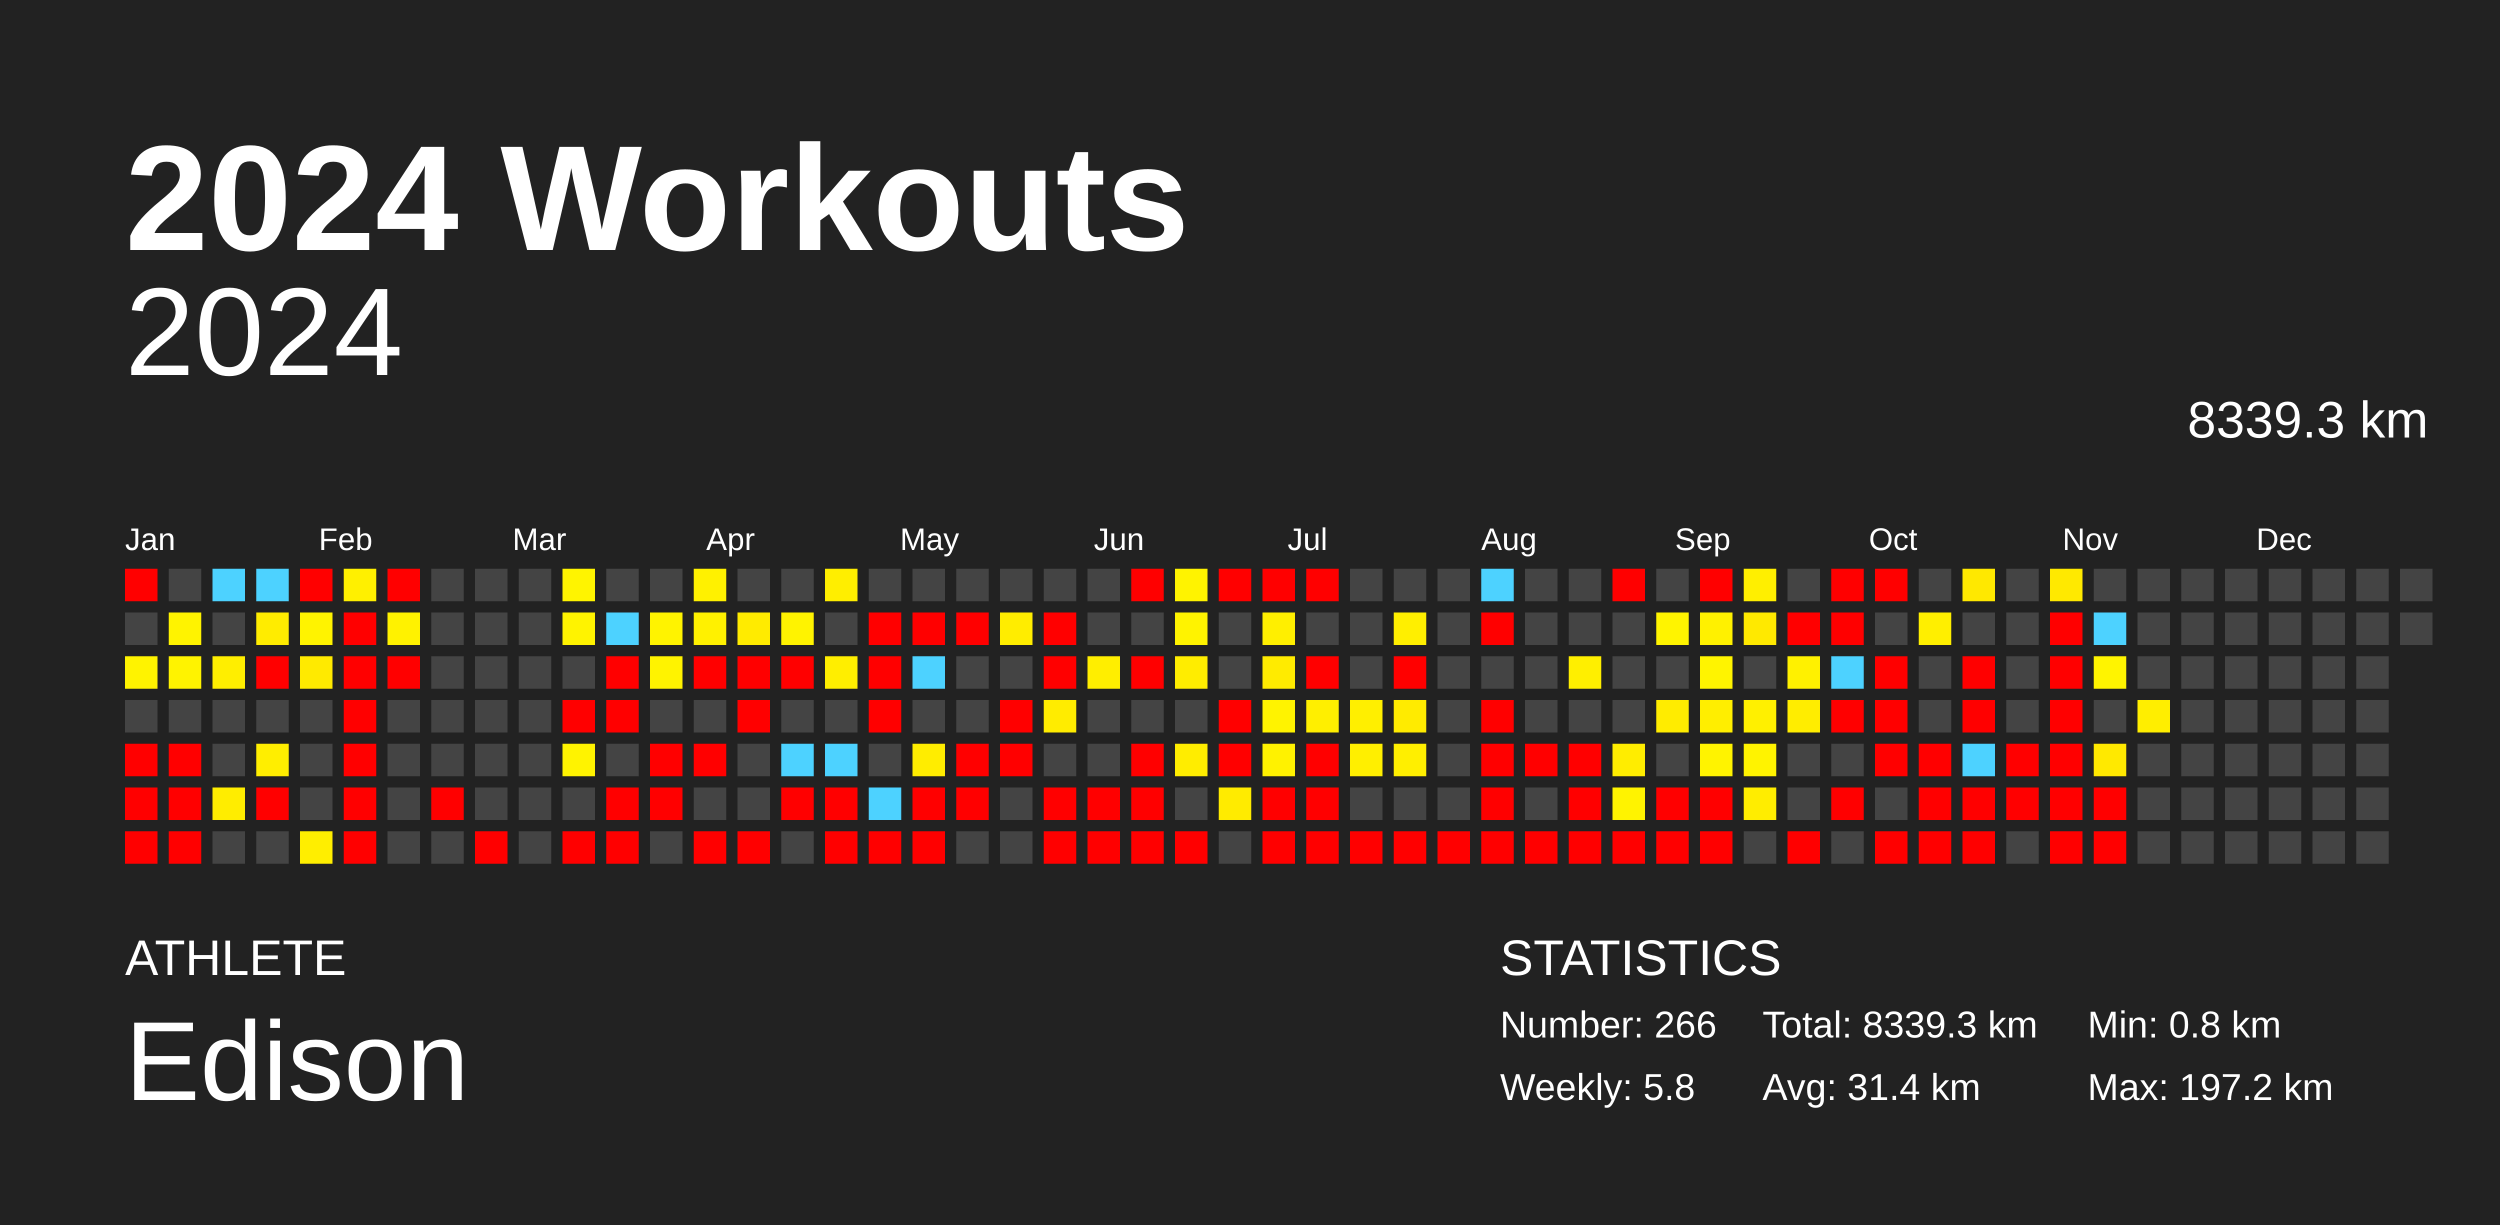
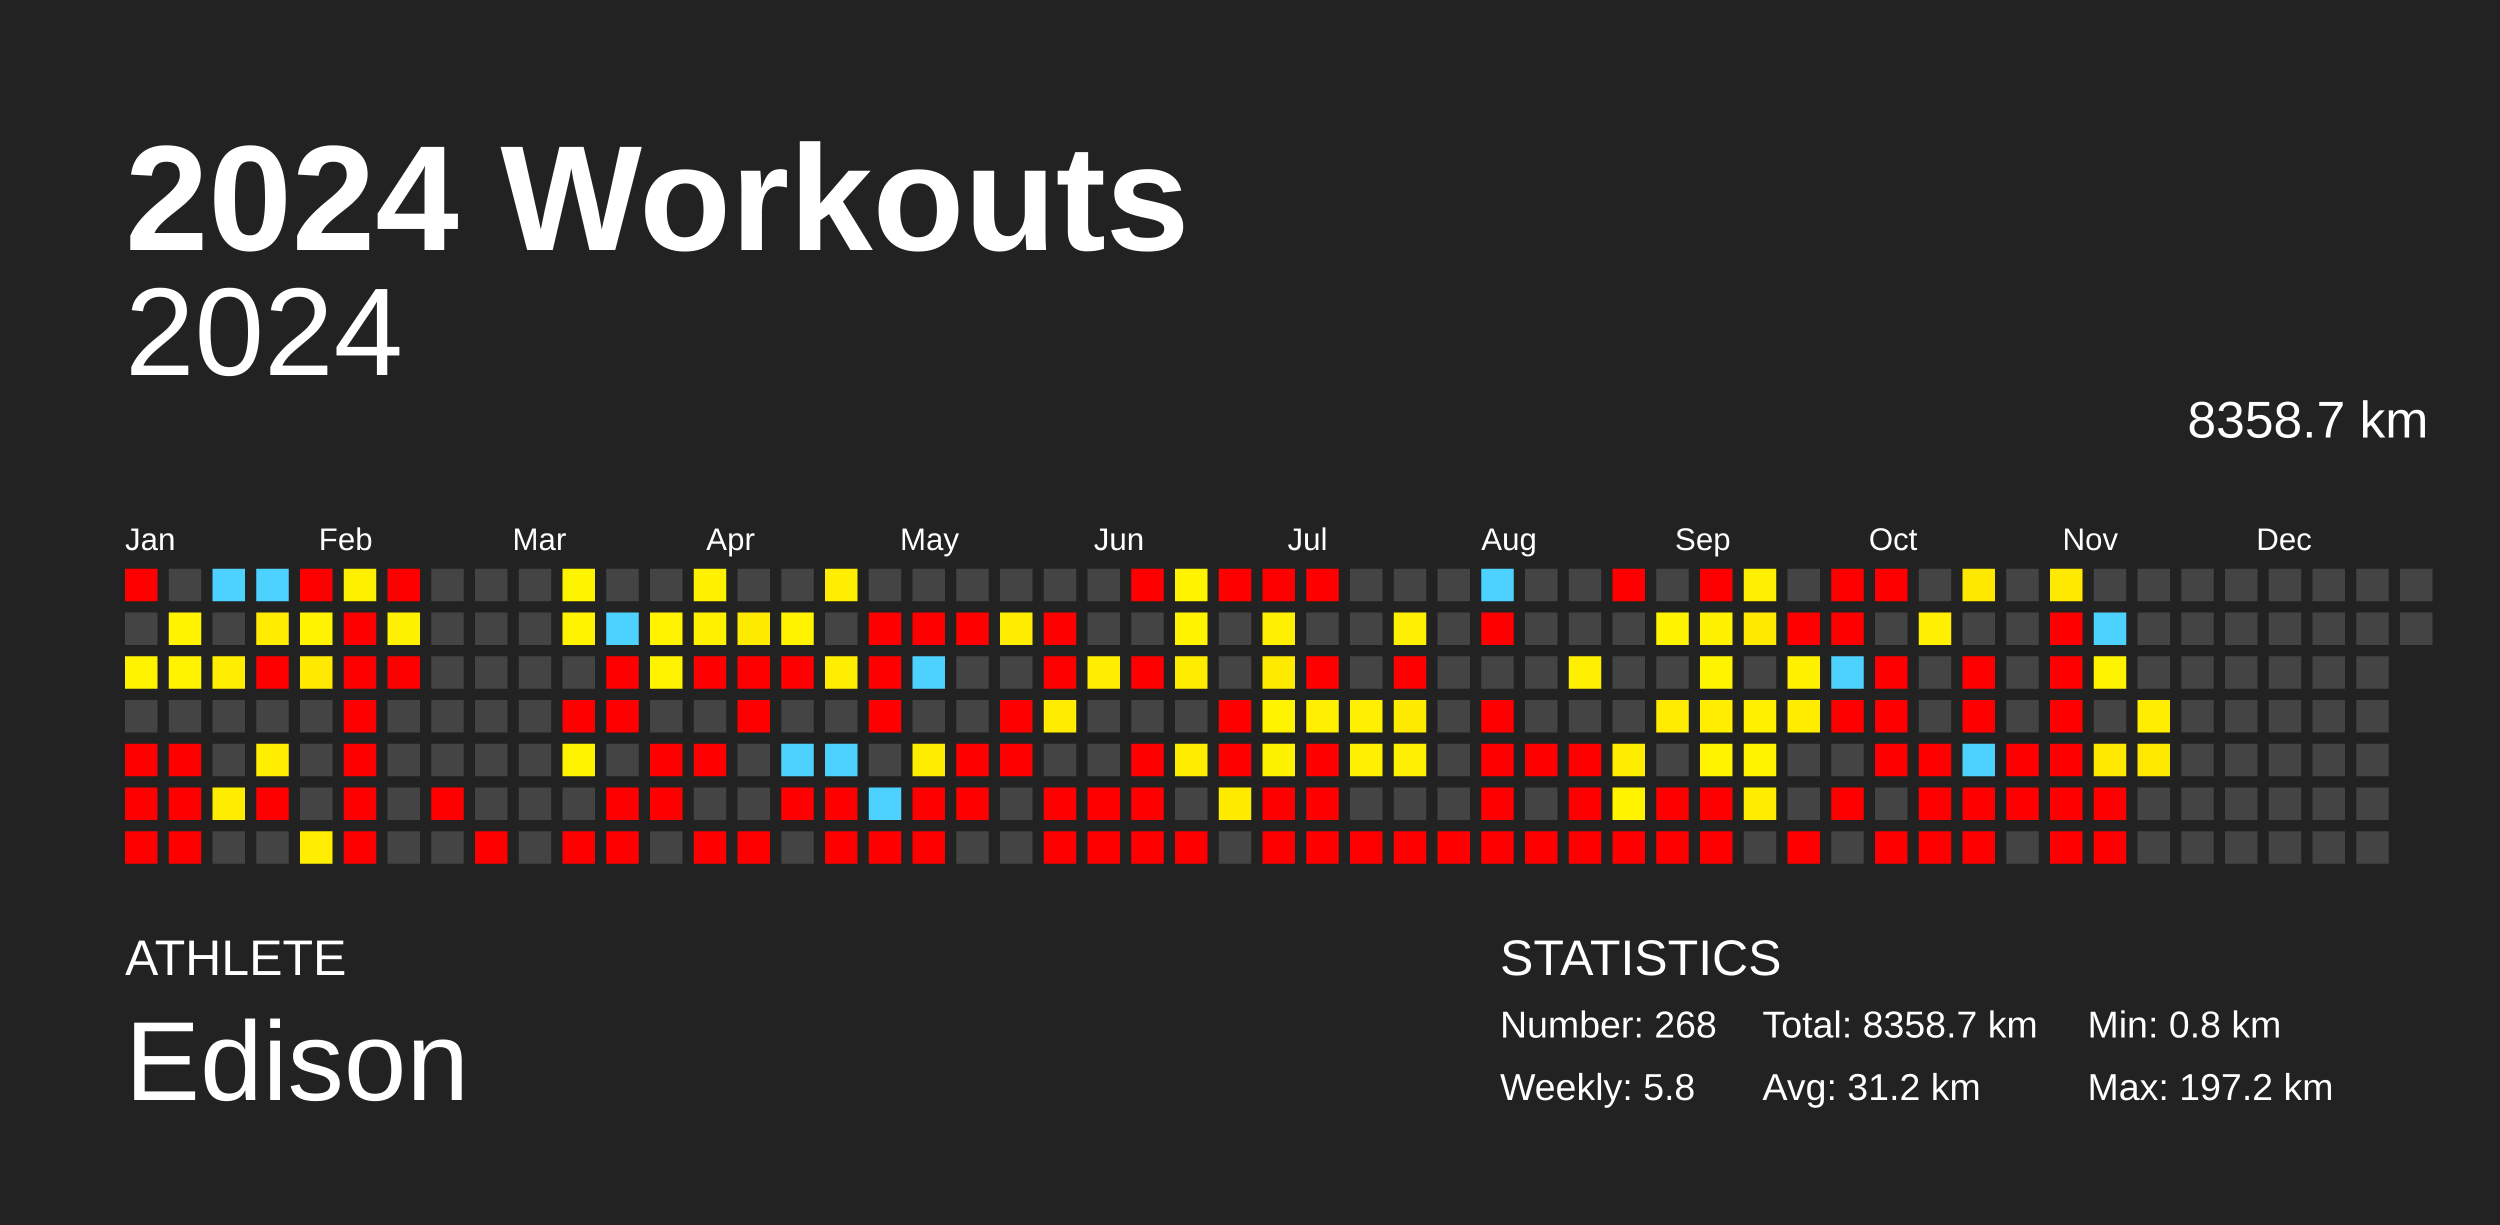
<svg xmlns="http://www.w3.org/2000/svg" baseProfile="full" height="98mm" version="1.1" viewBox="0,0,200,98" width="200mm">
  <defs />
  <rect fill="#222222" height="98" width="200" x="0" y="0" />
  <text fill="#FFFFFF" style="font-size:12px; font-family:Arial; font-weight:bold;" x="10" y="20">2024 Workouts</text>
  <text fill="#FFFFFF" style="font-size:4px; font-family:Arial" x="10" y="78">ATHLETE</text>
  <text fill="#FFFFFF" style="font-size:9px; font-family:Arial" x="10" y="88">Edison</text>
  <text fill="#FFFFFF" style="font-size:4px; font-family:Arial" x="120" y="78">STATISTICS</text>
-   <text fill="#FFFFFF" style="font-size:3px; font-family:Arial" x="120" y="83">Number: 266</text>
+   <text fill="#FFFFFF" style="font-size:3px; font-family:Arial" x="120" y="83">Number: 268</text>
  <text fill="#FFFFFF" style="font-size:3px; font-family:Arial" x="120" y="88">Weekly: 5.8</text>
-   <text fill="#FFFFFF" style="font-size:3px; font-family:Arial" x="141" y="83">Total: 8339.3 km</text>
-   <text fill="#FFFFFF" style="font-size:3px; font-family:Arial" x="141" y="88">Avg: 31.4 km</text>
+   <text fill="#FFFFFF" style="font-size:3px; font-family:Arial" x="141" y="83">Total: 8358.7 km</text>
+   <text fill="#FFFFFF" style="font-size:3px; font-family:Arial" x="141" y="88">Avg: 31.2 km</text>
  <text fill="#FFFFFF" style="font-size:3px; font-family:Arial" x="167" y="83">Min: 0.8 km</text>
  <text fill="#FFFFFF" style="font-size:3px; font-family:Arial" x="167" y="88">Max: 197.2 km</text>
  <text alignment-baseline="hanging" fill="#FFFFFF" style="font-size:10.0px; font-family:Arial;" x="10" y="30">2024</text>
-   <text alignment-baseline="hanging" fill="#FFFFFF" style="font-size:4.125px; font-family:Arial;" x="175" y="35">8339.3 km</text>
+   <text alignment-baseline="hanging" fill="#FFFFFF" style="font-size:4.125px; font-family:Arial;" x="175" y="35">8358.7 km</text>
  <text fill="#FFFFFF" style="font-size:2.5px; font-family:Arial" x="10.0" y="44">Jan</text>
  <text fill="#FFFFFF" style="font-size:2.5px; font-family:Arial" x="25.5" y="44">Feb</text>
  <text fill="#FFFFFF" style="font-size:2.5px; font-family:Arial" x="41.0" y="44">Mar</text>
  <text fill="#FFFFFF" style="font-size:2.5px; font-family:Arial" x="56.5" y="44">Apr</text>
  <text fill="#FFFFFF" style="font-size:2.5px; font-family:Arial" x="72.0" y="44">May</text>
  <text fill="#FFFFFF" style="font-size:2.5px; font-family:Arial" x="87.5" y="44">Jun</text>
  <text fill="#FFFFFF" style="font-size:2.5px; font-family:Arial" x="103.0" y="44">Jul</text>
  <text fill="#FFFFFF" style="font-size:2.5px; font-family:Arial" x="118.5" y="44">Aug</text>
  <text fill="#FFFFFF" style="font-size:2.5px; font-family:Arial" x="134.0" y="44">Sep</text>
  <text fill="#FFFFFF" style="font-size:2.5px; font-family:Arial" x="149.5" y="44">Oct</text>
  <text fill="#FFFFFF" style="font-size:2.5px; font-family:Arial" x="165.0" y="44">Nov</text>
  <text fill="#FFFFFF" style="font-size:2.5px; font-family:Arial" x="180.5" y="44">Dec</text>
  <rect fill="red" height="2.6" width="2.6" x="10.0" y="45.5" />
  <rect fill="#444444" height="2.6" width="2.6" x="10.0" y="49.0" />
  <rect fill="#fff300" height="2.6" width="2.6" x="10.0" y="52.5" />
  <rect fill="#444444" height="2.6" width="2.6" x="10.0" y="56.0" />
  <rect fill="red" height="2.6" width="2.6" x="10.0" y="59.5" />
  <rect fill="red" height="2.6" width="2.6" x="10.0" y="63.0" />
  <rect fill="red" height="2.6" width="2.6" x="10.0" y="66.5" />
  <rect fill="#444444" height="2.6" width="2.6" x="13.5" y="45.5" />
  <rect fill="#fff300" height="2.6" width="2.6" x="13.5" y="49.0" />
  <rect fill="#fff300" height="2.6" width="2.6" x="13.5" y="52.5" />
  <rect fill="#444444" height="2.6" width="2.6" x="13.5" y="56.0" />
  <rect fill="red" height="2.6" width="2.6" x="13.5" y="59.5" />
  <rect fill="red" height="2.6" width="2.6" x="13.5" y="63.0" />
  <rect fill="red" height="2.6" width="2.6" x="13.5" y="66.5" />
  <rect fill="#4dd2ff" height="2.6" width="2.6" x="17.0" y="45.5" />
  <rect fill="#444444" height="2.6" width="2.6" x="17.0" y="49.0" />
  <rect fill="#ffee00" height="2.6" width="2.6" x="17.0" y="52.5" />
  <rect fill="#444444" height="2.6" width="2.6" x="17.0" y="56.0" />
  <rect fill="#444444" height="2.6" width="2.6" x="17.0" y="59.5" />
  <rect fill="#ffed00" height="2.6" width="2.6" x="17.0" y="63.0" />
  <rect fill="#444444" height="2.6" width="2.6" x="17.0" y="66.5" />
  <rect fill="#4dd2ff" height="2.6" width="2.6" x="20.5" y="45.5" />
  <rect fill="#ffec00" height="2.6" width="2.6" x="20.5" y="49.0" />
  <rect fill="red" height="2.6" width="2.6" x="20.5" y="52.5" />
  <rect fill="#444444" height="2.6" width="2.6" x="20.5" y="56.0" />
  <rect fill="#ffee00" height="2.6" width="2.6" x="20.5" y="59.5" />
  <rect fill="red" height="2.6" width="2.6" x="20.5" y="63.0" />
  <rect fill="#444444" height="2.6" width="2.6" x="20.5" y="66.5" />
  <rect fill="red" height="2.6" width="2.6" x="24.0" y="45.5" />
  <rect fill="#fff300" height="2.6" width="2.6" x="24.0" y="49.0" />
  <rect fill="#ffea00" height="2.6" width="2.6" x="24.0" y="52.5" />
  <rect fill="#444444" height="2.6" width="2.6" x="24.0" y="56.0" />
  <rect fill="#444444" height="2.6" width="2.6" x="24.0" y="59.5" />
  <rect fill="#444444" height="2.6" width="2.6" x="24.0" y="63.0" />
  <rect fill="#ffee00" height="2.6" width="2.6" x="24.0" y="66.5" />
  <rect fill="#fff000" height="2.6" width="2.6" x="27.5" y="45.5" />
  <rect fill="red" height="2.6" width="2.6" x="27.5" y="49.0" />
  <rect fill="red" height="2.6" width="2.6" x="27.5" y="52.5" />
  <rect fill="red" height="2.6" width="2.6" x="27.5" y="56.0" />
  <rect fill="red" height="2.6" width="2.6" x="27.5" y="59.5" />
  <rect fill="red" height="2.6" width="2.6" x="27.5" y="63.0" />
  <rect fill="red" height="2.6" width="2.6" x="27.5" y="66.5" />
  <rect fill="red" height="2.6" width="2.6" x="31.0" y="45.5" />
  <rect fill="#fff200" height="2.6" width="2.6" x="31.0" y="49.0" />
  <rect fill="red" height="2.6" width="2.6" x="31.0" y="52.5" />
  <rect fill="#444444" height="2.6" width="2.6" x="31.0" y="56.0" />
  <rect fill="#444444" height="2.6" width="2.6" x="31.0" y="59.5" />
  <rect fill="#444444" height="2.6" width="2.6" x="31.0" y="63.0" />
  <rect fill="#444444" height="2.6" width="2.6" x="31.0" y="66.5" />
  <rect fill="#444444" height="2.6" width="2.6" x="34.5" y="45.5" />
  <rect fill="#444444" height="2.6" width="2.6" x="34.5" y="49.0" />
  <rect fill="#444444" height="2.6" width="2.6" x="34.5" y="52.5" />
  <rect fill="#444444" height="2.6" width="2.6" x="34.5" y="56.0" />
  <rect fill="#444444" height="2.6" width="2.6" x="34.5" y="59.5" />
  <rect fill="red" height="2.6" width="2.6" x="34.5" y="63.0" />
  <rect fill="#444444" height="2.6" width="2.6" x="34.5" y="66.5" />
  <rect fill="#444444" height="2.6" width="2.6" x="38.0" y="45.5" />
  <rect fill="#444444" height="2.6" width="2.6" x="38.0" y="49.0" />
  <rect fill="#444444" height="2.6" width="2.6" x="38.0" y="52.5" />
  <rect fill="#444444" height="2.6" width="2.6" x="38.0" y="56.0" />
  <rect fill="#444444" height="2.6" width="2.6" x="38.0" y="59.5" />
  <rect fill="#444444" height="2.6" width="2.6" x="38.0" y="63.0" />
  <rect fill="red" height="2.6" width="2.6" x="38.0" y="66.5" />
  <rect fill="#444444" height="2.6" width="2.6" x="41.5" y="45.5" />
  <rect fill="#444444" height="2.6" width="2.6" x="41.5" y="49.0" />
  <rect fill="#444444" height="2.6" width="2.6" x="41.5" y="52.5" />
  <rect fill="#444444" height="2.6" width="2.6" x="41.5" y="56.0" />
  <rect fill="#444444" height="2.6" width="2.6" x="41.5" y="59.5" />
  <rect fill="#444444" height="2.6" width="2.6" x="41.5" y="63.0" />
  <rect fill="#444444" height="2.6" width="2.6" x="41.5" y="66.5" />
  <rect fill="#fff400" height="2.6" width="2.6" x="45.0" y="45.5" />
  <rect fill="#fff300" height="2.6" width="2.6" x="45.0" y="49.0" />
  <rect fill="#444444" height="2.6" width="2.6" x="45.0" y="52.5" />
  <rect fill="red" height="2.6" width="2.6" x="45.0" y="56.0" />
  <rect fill="#fff300" height="2.6" width="2.6" x="45.0" y="59.5" />
  <rect fill="#444444" height="2.6" width="2.6" x="45.0" y="63.0" />
  <rect fill="red" height="2.6" width="2.6" x="45.0" y="66.5" />
  <rect fill="#444444" height="2.6" width="2.6" x="48.5" y="45.5" />
  <rect fill="#4dd2ff" height="2.6" width="2.6" x="48.5" y="49.0" />
  <rect fill="red" height="2.6" width="2.6" x="48.5" y="52.5" />
  <rect fill="red" height="2.6" width="2.6" x="48.5" y="56.0" />
  <rect fill="#444444" height="2.6" width="2.6" x="48.5" y="59.5" />
  <rect fill="red" height="2.6" width="2.6" x="48.5" y="63.0" />
  <rect fill="red" height="2.6" width="2.6" x="48.5" y="66.5" />
  <rect fill="#444444" height="2.6" width="2.6" x="52.0" y="45.5" />
  <rect fill="#fff300" height="2.6" width="2.6" x="52.0" y="49.0" />
  <rect fill="#fff300" height="2.6" width="2.6" x="52.0" y="52.5" />
  <rect fill="#444444" height="2.6" width="2.6" x="52.0" y="56.0" />
  <rect fill="red" height="2.6" width="2.6" x="52.0" y="59.5" />
  <rect fill="red" height="2.6" width="2.6" x="52.0" y="63.0" />
  <rect fill="#444444" height="2.6" width="2.6" x="52.0" y="66.5" />
  <rect fill="#fff100" height="2.6" width="2.6" x="55.5" y="45.5" />
  <rect fill="#fff100" height="2.6" width="2.6" x="55.5" y="49.0" />
  <rect fill="red" height="2.6" width="2.6" x="55.5" y="52.5" />
  <rect fill="#444444" height="2.6" width="2.6" x="55.5" y="56.0" />
  <rect fill="red" height="2.6" width="2.6" x="55.5" y="59.5" />
  <rect fill="#444444" height="2.6" width="2.6" x="55.5" y="63.0" />
  <rect fill="red" height="2.6" width="2.6" x="55.5" y="66.5" />
  <rect fill="#444444" height="2.6" width="2.6" x="59.0" y="45.5" />
  <rect fill="#ffeb00" height="2.6" width="2.6" x="59.0" y="49.0" />
  <rect fill="red" height="2.6" width="2.6" x="59.0" y="52.5" />
  <rect fill="red" height="2.6" width="2.6" x="59.0" y="56.0" />
  <rect fill="#444444" height="2.6" width="2.6" x="59.0" y="59.5" />
  <rect fill="#444444" height="2.6" width="2.6" x="59.0" y="63.0" />
  <rect fill="red" height="2.6" width="2.6" x="59.0" y="66.5" />
  <rect fill="#444444" height="2.6" width="2.6" x="62.5" y="45.5" />
  <rect fill="#fff300" height="2.6" width="2.6" x="62.5" y="49.0" />
  <rect fill="red" height="2.6" width="2.6" x="62.5" y="52.5" />
  <rect fill="#444444" height="2.6" width="2.6" x="62.5" y="56.0" />
  <rect fill="#4dd2ff" height="2.6" width="2.6" x="62.5" y="59.5" />
  <rect fill="red" height="2.6" width="2.6" x="62.5" y="63.0" />
  <rect fill="#444444" height="2.6" width="2.6" x="62.5" y="66.5" />
  <rect fill="#ffee00" height="2.6" width="2.6" x="66.0" y="45.5" />
  <rect fill="#444444" height="2.6" width="2.6" x="66.0" y="49.0" />
  <rect fill="#ffee00" height="2.6" width="2.6" x="66.0" y="52.5" />
  <rect fill="#444444" height="2.6" width="2.6" x="66.0" y="56.0" />
  <rect fill="#4dd2ff" height="2.6" width="2.6" x="66.0" y="59.5" />
  <rect fill="red" height="2.6" width="2.6" x="66.0" y="63.0" />
  <rect fill="red" height="2.6" width="2.6" x="66.0" y="66.5" />
  <rect fill="#444444" height="2.6" width="2.6" x="69.5" y="45.5" />
  <rect fill="red" height="2.6" width="2.6" x="69.5" y="49.0" />
  <rect fill="red" height="2.6" width="2.6" x="69.5" y="52.5" />
  <rect fill="red" height="2.6" width="2.6" x="69.5" y="56.0" />
  <rect fill="#444444" height="2.6" width="2.6" x="69.5" y="59.5" />
  <rect fill="#4dd2ff" height="2.6" width="2.6" x="69.5" y="63.0" />
  <rect fill="red" height="2.6" width="2.6" x="69.5" y="66.5" />
  <rect fill="#444444" height="2.6" width="2.6" x="73.0" y="45.5" />
  <rect fill="red" height="2.6" width="2.6" x="73.0" y="49.0" />
  <rect fill="#4dd2ff" height="2.6" width="2.6" x="73.0" y="52.5" />
  <rect fill="#444444" height="2.6" width="2.6" x="73.0" y="56.0" />
  <rect fill="#ffed00" height="2.6" width="2.6" x="73.0" y="59.5" />
  <rect fill="red" height="2.6" width="2.6" x="73.0" y="63.0" />
  <rect fill="red" height="2.6" width="2.6" x="73.0" y="66.5" />
  <rect fill="#444444" height="2.6" width="2.6" x="76.5" y="45.5" />
  <rect fill="red" height="2.6" width="2.6" x="76.5" y="49.0" />
  <rect fill="#444444" height="2.6" width="2.6" x="76.5" y="52.5" />
  <rect fill="#444444" height="2.6" width="2.6" x="76.5" y="56.0" />
  <rect fill="red" height="2.6" width="2.6" x="76.5" y="59.5" />
  <rect fill="red" height="2.6" width="2.6" x="76.5" y="63.0" />
  <rect fill="#444444" height="2.6" width="2.6" x="76.5" y="66.5" />
  <rect fill="#444444" height="2.6" width="2.6" x="80.0" y="45.5" />
  <rect fill="#ffed00" height="2.6" width="2.6" x="80.0" y="49.0" />
  <rect fill="#444444" height="2.6" width="2.6" x="80.0" y="52.5" />
  <rect fill="red" height="2.6" width="2.6" x="80.0" y="56.0" />
  <rect fill="red" height="2.6" width="2.6" x="80.0" y="59.5" />
  <rect fill="#444444" height="2.6" width="2.6" x="80.0" y="63.0" />
  <rect fill="#444444" height="2.6" width="2.6" x="80.0" y="66.5" />
  <rect fill="#444444" height="2.6" width="2.6" x="83.5" y="45.5" />
  <rect fill="red" height="2.6" width="2.6" x="83.5" y="49.0" />
  <rect fill="red" height="2.6" width="2.6" x="83.5" y="52.5" />
  <rect fill="#ffec00" height="2.6" width="2.6" x="83.5" y="56.0" />
  <rect fill="#444444" height="2.6" width="2.6" x="83.5" y="59.5" />
  <rect fill="red" height="2.6" width="2.6" x="83.5" y="63.0" />
  <rect fill="red" height="2.6" width="2.6" x="83.5" y="66.5" />
  <rect fill="#444444" height="2.6" width="2.6" x="87.0" y="45.5" />
  <rect fill="#444444" height="2.6" width="2.6" x="87.0" y="49.0" />
  <rect fill="#ffee00" height="2.6" width="2.6" x="87.0" y="52.5" />
  <rect fill="#444444" height="2.6" width="2.6" x="87.0" y="56.0" />
  <rect fill="#444444" height="2.6" width="2.6" x="87.0" y="59.5" />
  <rect fill="red" height="2.6" width="2.6" x="87.0" y="63.0" />
  <rect fill="red" height="2.6" width="2.6" x="87.0" y="66.5" />
  <rect fill="red" height="2.6" width="2.6" x="90.5" y="45.5" />
  <rect fill="#444444" height="2.6" width="2.6" x="90.5" y="49.0" />
  <rect fill="red" height="2.6" width="2.6" x="90.5" y="52.5" />
  <rect fill="#444444" height="2.6" width="2.6" x="90.5" y="56.0" />
  <rect fill="red" height="2.6" width="2.6" x="90.5" y="59.5" />
  <rect fill="red" height="2.6" width="2.6" x="90.5" y="63.0" />
  <rect fill="red" height="2.6" width="2.6" x="90.5" y="66.5" />
  <rect fill="#fff300" height="2.6" width="2.6" x="94.0" y="45.5" />
  <rect fill="#fff300" height="2.6" width="2.6" x="94.0" y="49.0" />
  <rect fill="#ffed00" height="2.6" width="2.6" x="94.0" y="52.5" />
  <rect fill="#444444" height="2.6" width="2.6" x="94.0" y="56.0" />
  <rect fill="#ffed00" height="2.6" width="2.6" x="94.0" y="59.5" />
  <rect fill="#444444" height="2.6" width="2.6" x="94.0" y="63.0" />
  <rect fill="red" height="2.6" width="2.6" x="94.0" y="66.5" />
  <rect fill="red" height="2.6" width="2.6" x="97.5" y="45.5" />
  <rect fill="#444444" height="2.6" width="2.6" x="97.5" y="49.0" />
  <rect fill="#444444" height="2.6" width="2.6" x="97.5" y="52.5" />
  <rect fill="red" height="2.6" width="2.6" x="97.5" y="56.0" />
  <rect fill="red" height="2.6" width="2.6" x="97.5" y="59.5" />
  <rect fill="#ffeb00" height="2.6" width="2.6" x="97.5" y="63.0" />
  <rect fill="#444444" height="2.6" width="2.6" x="97.5" y="66.5" />
  <rect fill="red" height="2.6" width="2.6" x="101.0" y="45.5" />
  <rect fill="#ffef00" height="2.6" width="2.6" x="101.0" y="49.0" />
  <rect fill="#ffeb00" height="2.6" width="2.6" x="101.0" y="52.5" />
  <rect fill="#fff300" height="2.6" width="2.6" x="101.0" y="56.0" />
  <rect fill="#fff200" height="2.6" width="2.6" x="101.0" y="59.5" />
  <rect fill="red" height="2.6" width="2.6" x="101.0" y="63.0" />
  <rect fill="red" height="2.6" width="2.6" x="101.0" y="66.5" />
  <rect fill="red" height="2.6" width="2.6" x="104.5" y="45.5" />
  <rect fill="#444444" height="2.6" width="2.6" x="104.5" y="49.0" />
  <rect fill="red" height="2.6" width="2.6" x="104.5" y="52.5" />
  <rect fill="#ffef00" height="2.6" width="2.6" x="104.5" y="56.0" />
  <rect fill="red" height="2.6" width="2.6" x="104.5" y="59.5" />
  <rect fill="red" height="2.6" width="2.6" x="104.5" y="63.0" />
  <rect fill="red" height="2.6" width="2.6" x="104.5" y="66.5" />
  <rect fill="#444444" height="2.6" width="2.6" x="108.0" y="45.5" />
  <rect fill="#444444" height="2.6" width="2.6" x="108.0" y="49.0" />
  <rect fill="#444444" height="2.6" width="2.6" x="108.0" y="52.5" />
  <rect fill="#ffef00" height="2.6" width="2.6" x="108.0" y="56.0" />
  <rect fill="#ffef00" height="2.6" width="2.6" x="108.0" y="59.5" />
  <rect fill="#444444" height="2.6" width="2.6" x="108.0" y="63.0" />
  <rect fill="red" height="2.6" width="2.6" x="108.0" y="66.5" />
  <rect fill="#444444" height="2.6" width="2.6" x="111.5" y="45.5" />
  <rect fill="#ffef00" height="2.6" width="2.6" x="111.5" y="49.0" />
  <rect fill="red" height="2.6" width="2.6" x="111.5" y="52.5" />
  <rect fill="#ffeb00" height="2.6" width="2.6" x="111.5" y="56.0" />
  <rect fill="#ffef00" height="2.6" width="2.6" x="111.5" y="59.5" />
  <rect fill="#444444" height="2.6" width="2.6" x="111.5" y="63.0" />
  <rect fill="red" height="2.6" width="2.6" x="111.5" y="66.5" />
  <rect fill="#444444" height="2.6" width="2.6" x="115.0" y="45.5" />
  <rect fill="#444444" height="2.6" width="2.6" x="115.0" y="49.0" />
  <rect fill="#444444" height="2.6" width="2.6" x="115.0" y="52.5" />
  <rect fill="#444444" height="2.6" width="2.6" x="115.0" y="56.0" />
  <rect fill="#444444" height="2.6" width="2.6" x="115.0" y="59.5" />
  <rect fill="#444444" height="2.6" width="2.6" x="115.0" y="63.0" />
  <rect fill="red" height="2.6" width="2.6" x="115.0" y="66.5" />
  <rect fill="#4dd2ff" height="2.6" width="2.6" x="118.5" y="45.5" />
  <rect fill="red" height="2.6" width="2.6" x="118.5" y="49.0" />
  <rect fill="#444444" height="2.6" width="2.6" x="118.5" y="52.5" />
  <rect fill="red" height="2.6" width="2.6" x="118.5" y="56.0" />
  <rect fill="red" height="2.6" width="2.6" x="118.5" y="59.5" />
  <rect fill="red" height="2.6" width="2.6" x="118.5" y="63.0" />
  <rect fill="red" height="2.6" width="2.6" x="118.5" y="66.5" />
  <rect fill="#444444" height="2.6" width="2.6" x="122.0" y="45.5" />
  <rect fill="#444444" height="2.6" width="2.6" x="122.0" y="49.0" />
  <rect fill="#444444" height="2.6" width="2.6" x="122.0" y="52.5" />
  <rect fill="#444444" height="2.6" width="2.6" x="122.0" y="56.0" />
  <rect fill="red" height="2.6" width="2.6" x="122.0" y="59.5" />
  <rect fill="#444444" height="2.6" width="2.6" x="122.0" y="63.0" />
  <rect fill="red" height="2.6" width="2.6" x="122.0" y="66.5" />
  <rect fill="#444444" height="2.6" width="2.6" x="125.5" y="45.5" />
  <rect fill="#444444" height="2.6" width="2.6" x="125.5" y="49.0" />
  <rect fill="#ffef00" height="2.6" width="2.6" x="125.5" y="52.5" />
  <rect fill="#444444" height="2.6" width="2.6" x="125.5" y="56.0" />
  <rect fill="red" height="2.6" width="2.6" x="125.5" y="59.5" />
  <rect fill="red" height="2.6" width="2.6" x="125.5" y="63.0" />
  <rect fill="red" height="2.6" width="2.6" x="125.5" y="66.5" />
  <rect fill="red" height="2.6" width="2.6" x="129.0" y="45.5" />
  <rect fill="#444444" height="2.6" width="2.6" x="129.0" y="49.0" />
  <rect fill="#444444" height="2.6" width="2.6" x="129.0" y="52.5" />
  <rect fill="#444444" height="2.6" width="2.6" x="129.0" y="56.0" />
  <rect fill="#ffed00" height="2.6" width="2.6" x="129.0" y="59.5" />
  <rect fill="#fff300" height="2.6" width="2.6" x="129.0" y="63.0" />
  <rect fill="red" height="2.6" width="2.6" x="129.0" y="66.5" />
  <rect fill="#444444" height="2.6" width="2.6" x="132.5" y="45.5" />
  <rect fill="#fff400" height="2.6" width="2.6" x="132.5" y="49.0" />
  <rect fill="#444444" height="2.6" width="2.6" x="132.5" y="52.5" />
  <rect fill="#ffec00" height="2.6" width="2.6" x="132.5" y="56.0" />
  <rect fill="#444444" height="2.6" width="2.6" x="132.5" y="59.5" />
  <rect fill="red" height="2.6" width="2.6" x="132.5" y="63.0" />
  <rect fill="red" height="2.6" width="2.6" x="132.5" y="66.5" />
  <rect fill="red" height="2.6" width="2.6" x="136.0" y="45.5" />
  <rect fill="#fff100" height="2.6" width="2.6" x="136.0" y="49.0" />
  <rect fill="#fff400" height="2.6" width="2.6" x="136.0" y="52.5" />
  <rect fill="#ffee00" height="2.6" width="2.6" x="136.0" y="56.0" />
  <rect fill="#fff300" height="2.6" width="2.6" x="136.0" y="59.5" />
  <rect fill="red" height="2.6" width="2.6" x="136.0" y="63.0" />
  <rect fill="red" height="2.6" width="2.6" x="136.0" y="66.5" />
  <rect fill="#ffef00" height="2.6" width="2.6" x="139.5" y="45.5" />
  <rect fill="#ffe900" height="2.6" width="2.6" x="139.5" y="49.0" />
  <rect fill="#444444" height="2.6" width="2.6" x="139.5" y="52.5" />
  <rect fill="#fff000" height="2.6" width="2.6" x="139.5" y="56.0" />
  <rect fill="#fff300" height="2.6" width="2.6" x="139.5" y="59.5" />
  <rect fill="#ffed00" height="2.6" width="2.6" x="139.5" y="63.0" />
  <rect fill="#444444" height="2.6" width="2.6" x="139.5" y="66.5" />
  <rect fill="#444444" height="2.6" width="2.6" x="143.0" y="45.5" />
  <rect fill="red" height="2.6" width="2.6" x="143.0" y="49.0" />
  <rect fill="#fff100" height="2.6" width="2.6" x="143.0" y="52.5" />
  <rect fill="#ffed00" height="2.6" width="2.6" x="143.0" y="56.0" />
  <rect fill="#444444" height="2.6" width="2.6" x="143.0" y="59.5" />
  <rect fill="#444444" height="2.6" width="2.6" x="143.0" y="63.0" />
  <rect fill="red" height="2.6" width="2.6" x="143.0" y="66.5" />
  <rect fill="red" height="2.6" width="2.6" x="146.5" y="45.5" />
  <rect fill="red" height="2.6" width="2.6" x="146.5" y="49.0" />
  <rect fill="#4dd2ff" height="2.6" width="2.6" x="146.5" y="52.5" />
  <rect fill="red" height="2.6" width="2.6" x="146.5" y="56.0" />
  <rect fill="#444444" height="2.6" width="2.6" x="146.5" y="59.5" />
  <rect fill="red" height="2.6" width="2.6" x="146.5" y="63.0" />
  <rect fill="#444444" height="2.6" width="2.6" x="146.5" y="66.5" />
  <rect fill="red" height="2.6" width="2.6" x="150.0" y="45.5" />
  <rect fill="#444444" height="2.6" width="2.6" x="150.0" y="49.0" />
  <rect fill="red" height="2.6" width="2.6" x="150.0" y="52.5" />
  <rect fill="red" height="2.6" width="2.6" x="150.0" y="56.0" />
  <rect fill="red" height="2.6" width="2.6" x="150.0" y="59.5" />
  <rect fill="#444444" height="2.6" width="2.6" x="150.0" y="63.0" />
  <rect fill="red" height="2.6" width="2.6" x="150.0" y="66.5" />
  <rect fill="#444444" height="2.6" width="2.6" x="153.5" y="45.5" />
  <rect fill="#ffef00" height="2.6" width="2.6" x="153.5" y="49.0" />
  <rect fill="#444444" height="2.6" width="2.6" x="153.5" y="52.5" />
  <rect fill="#444444" height="2.6" width="2.6" x="153.5" y="56.0" />
  <rect fill="red" height="2.6" width="2.6" x="153.5" y="59.5" />
  <rect fill="red" height="2.6" width="2.6" x="153.5" y="63.0" />
  <rect fill="red" height="2.6" width="2.6" x="153.5" y="66.5" />
  <rect fill="#ffe800" height="2.6" width="2.6" x="157.0" y="45.5" />
  <rect fill="#444444" height="2.6" width="2.6" x="157.0" y="49.0" />
  <rect fill="red" height="2.6" width="2.6" x="157.0" y="52.5" />
  <rect fill="red" height="2.6" width="2.6" x="157.0" y="56.0" />
  <rect fill="#4dd2ff" height="2.6" width="2.6" x="157.0" y="59.5" />
  <rect fill="red" height="2.6" width="2.6" x="157.0" y="63.0" />
  <rect fill="red" height="2.6" width="2.6" x="157.0" y="66.5" />
  <rect fill="#444444" height="2.6" width="2.6" x="160.5" y="45.5" />
  <rect fill="#444444" height="2.6" width="2.6" x="160.5" y="49.0" />
  <rect fill="#444444" height="2.6" width="2.6" x="160.5" y="52.5" />
  <rect fill="#444444" height="2.6" width="2.6" x="160.5" y="56.0" />
  <rect fill="red" height="2.6" width="2.6" x="160.5" y="59.5" />
  <rect fill="red" height="2.6" width="2.6" x="160.5" y="63.0" />
  <rect fill="#444444" height="2.6" width="2.6" x="160.5" y="66.5" />
  <rect fill="#ffe900" height="2.6" width="2.6" x="164.0" y="45.5" />
  <rect fill="red" height="2.6" width="2.6" x="164.0" y="49.0" />
  <rect fill="red" height="2.6" width="2.6" x="164.0" y="52.5" />
  <rect fill="red" height="2.6" width="2.6" x="164.0" y="56.0" />
  <rect fill="red" height="2.6" width="2.6" x="164.0" y="59.5" />
  <rect fill="red" height="2.6" width="2.6" x="164.0" y="63.0" />
  <rect fill="red" height="2.6" width="2.6" x="164.0" y="66.5" />
  <rect fill="#444444" height="2.6" width="2.6" x="167.5" y="45.5" />
  <rect fill="#4dd2ff" height="2.6" width="2.6" x="167.5" y="49.0" />
  <rect fill="#fff400" height="2.6" width="2.6" x="167.5" y="52.5" />
  <rect fill="#444444" height="2.6" width="2.6" x="167.5" y="56.0" />
  <rect fill="#ffe900" height="2.6" width="2.6" x="167.5" y="59.5" />
  <rect fill="red" height="2.6" width="2.6" x="167.5" y="63.0" />
  <rect fill="red" height="2.6" width="2.6" x="167.5" y="66.5" />
  <rect fill="#444444" height="2.6" width="2.6" x="171.0" y="45.5" />
  <rect fill="#444444" height="2.6" width="2.6" x="171.0" y="49.0" />
  <rect fill="#444444" height="2.6" width="2.6" x="171.0" y="52.5" />
  <rect fill="#ffee00" height="2.6" width="2.6" x="171.0" y="56.0" />
-   <rect fill="#444444" height="2.6" width="2.6" x="171.0" y="59.5" />
+   <rect fill="#ffe900" height="2.6" width="2.6" x="171.0" y="59.5" />
  <rect fill="#444444" height="2.6" width="2.6" x="171.0" y="63.0" />
  <rect fill="#444444" height="2.6" width="2.6" x="171.0" y="66.5" />
  <rect fill="#444444" height="2.6" width="2.6" x="174.5" y="45.5" />
  <rect fill="#444444" height="2.6" width="2.6" x="174.5" y="49.0" />
  <rect fill="#444444" height="2.6" width="2.6" x="174.5" y="52.5" />
  <rect fill="#444444" height="2.6" width="2.6" x="174.5" y="56.0" />
  <rect fill="#444444" height="2.6" width="2.6" x="174.5" y="59.5" />
  <rect fill="#444444" height="2.6" width="2.6" x="174.5" y="63.0" />
  <rect fill="#444444" height="2.6" width="2.6" x="174.5" y="66.5" />
  <rect fill="#444444" height="2.6" width="2.6" x="178.0" y="45.5" />
  <rect fill="#444444" height="2.6" width="2.6" x="178.0" y="49.0" />
  <rect fill="#444444" height="2.6" width="2.6" x="178.0" y="52.5" />
  <rect fill="#444444" height="2.6" width="2.6" x="178.0" y="56.0" />
  <rect fill="#444444" height="2.6" width="2.6" x="178.0" y="59.5" />
  <rect fill="#444444" height="2.6" width="2.6" x="178.0" y="63.0" />
  <rect fill="#444444" height="2.6" width="2.6" x="178.0" y="66.5" />
  <rect fill="#444444" height="2.6" width="2.6" x="181.5" y="45.5" />
  <rect fill="#444444" height="2.6" width="2.6" x="181.5" y="49.0" />
  <rect fill="#444444" height="2.6" width="2.6" x="181.5" y="52.5" />
  <rect fill="#444444" height="2.6" width="2.6" x="181.5" y="56.0" />
  <rect fill="#444444" height="2.6" width="2.6" x="181.5" y="59.5" />
  <rect fill="#444444" height="2.6" width="2.6" x="181.5" y="63.0" />
  <rect fill="#444444" height="2.6" width="2.6" x="181.5" y="66.5" />
  <rect fill="#444444" height="2.6" width="2.6" x="185.0" y="45.5" />
  <rect fill="#444444" height="2.6" width="2.6" x="185.0" y="49.0" />
  <rect fill="#444444" height="2.6" width="2.6" x="185.0" y="52.5" />
  <rect fill="#444444" height="2.6" width="2.6" x="185.0" y="56.0" />
  <rect fill="#444444" height="2.6" width="2.6" x="185.0" y="59.5" />
  <rect fill="#444444" height="2.6" width="2.6" x="185.0" y="63.0" />
  <rect fill="#444444" height="2.6" width="2.6" x="185.0" y="66.5" />
  <rect fill="#444444" height="2.6" width="2.6" x="188.5" y="45.5" />
  <rect fill="#444444" height="2.6" width="2.6" x="188.5" y="49.0" />
  <rect fill="#444444" height="2.6" width="2.6" x="188.5" y="52.5" />
  <rect fill="#444444" height="2.6" width="2.6" x="188.5" y="56.0" />
  <rect fill="#444444" height="2.6" width="2.6" x="188.5" y="59.5" />
  <rect fill="#444444" height="2.6" width="2.6" x="188.5" y="63.0" />
  <rect fill="#444444" height="2.6" width="2.6" x="188.5" y="66.5" />
  <rect fill="#444444" height="2.6" width="2.6" x="192.0" y="45.5" />
  <rect fill="#444444" height="2.6" width="2.6" x="192.0" y="49.0" />
</svg>
